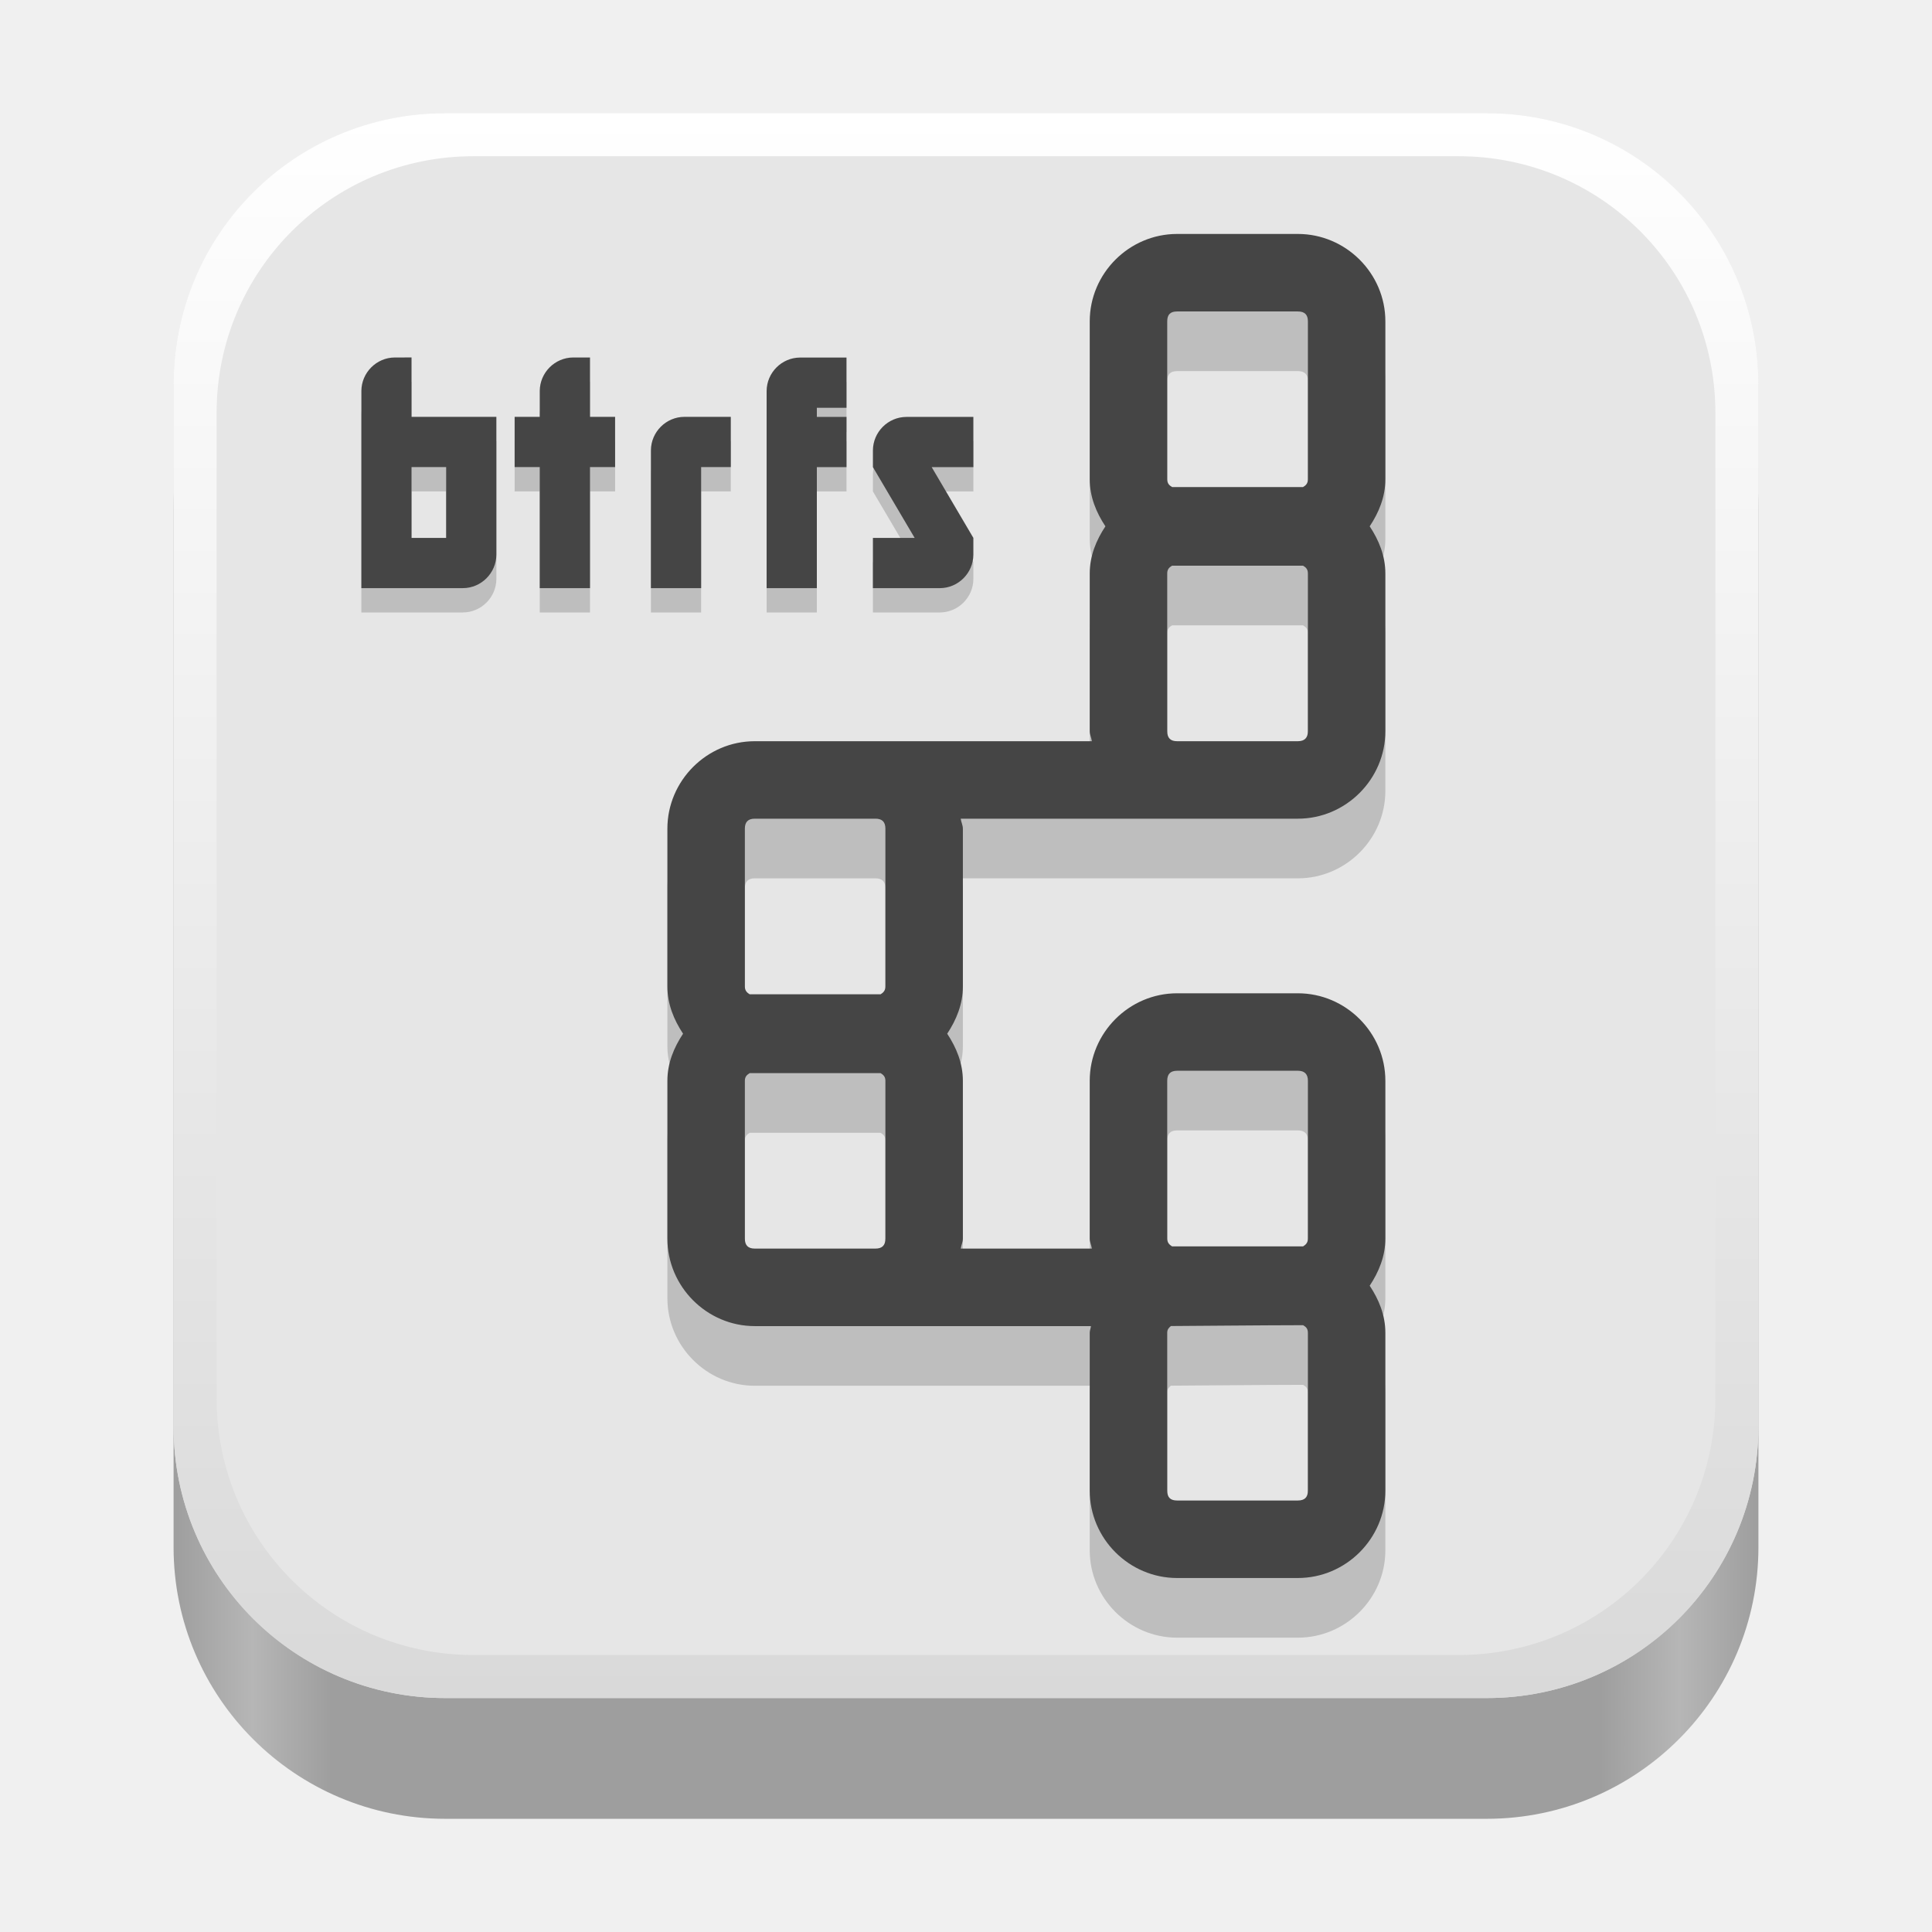
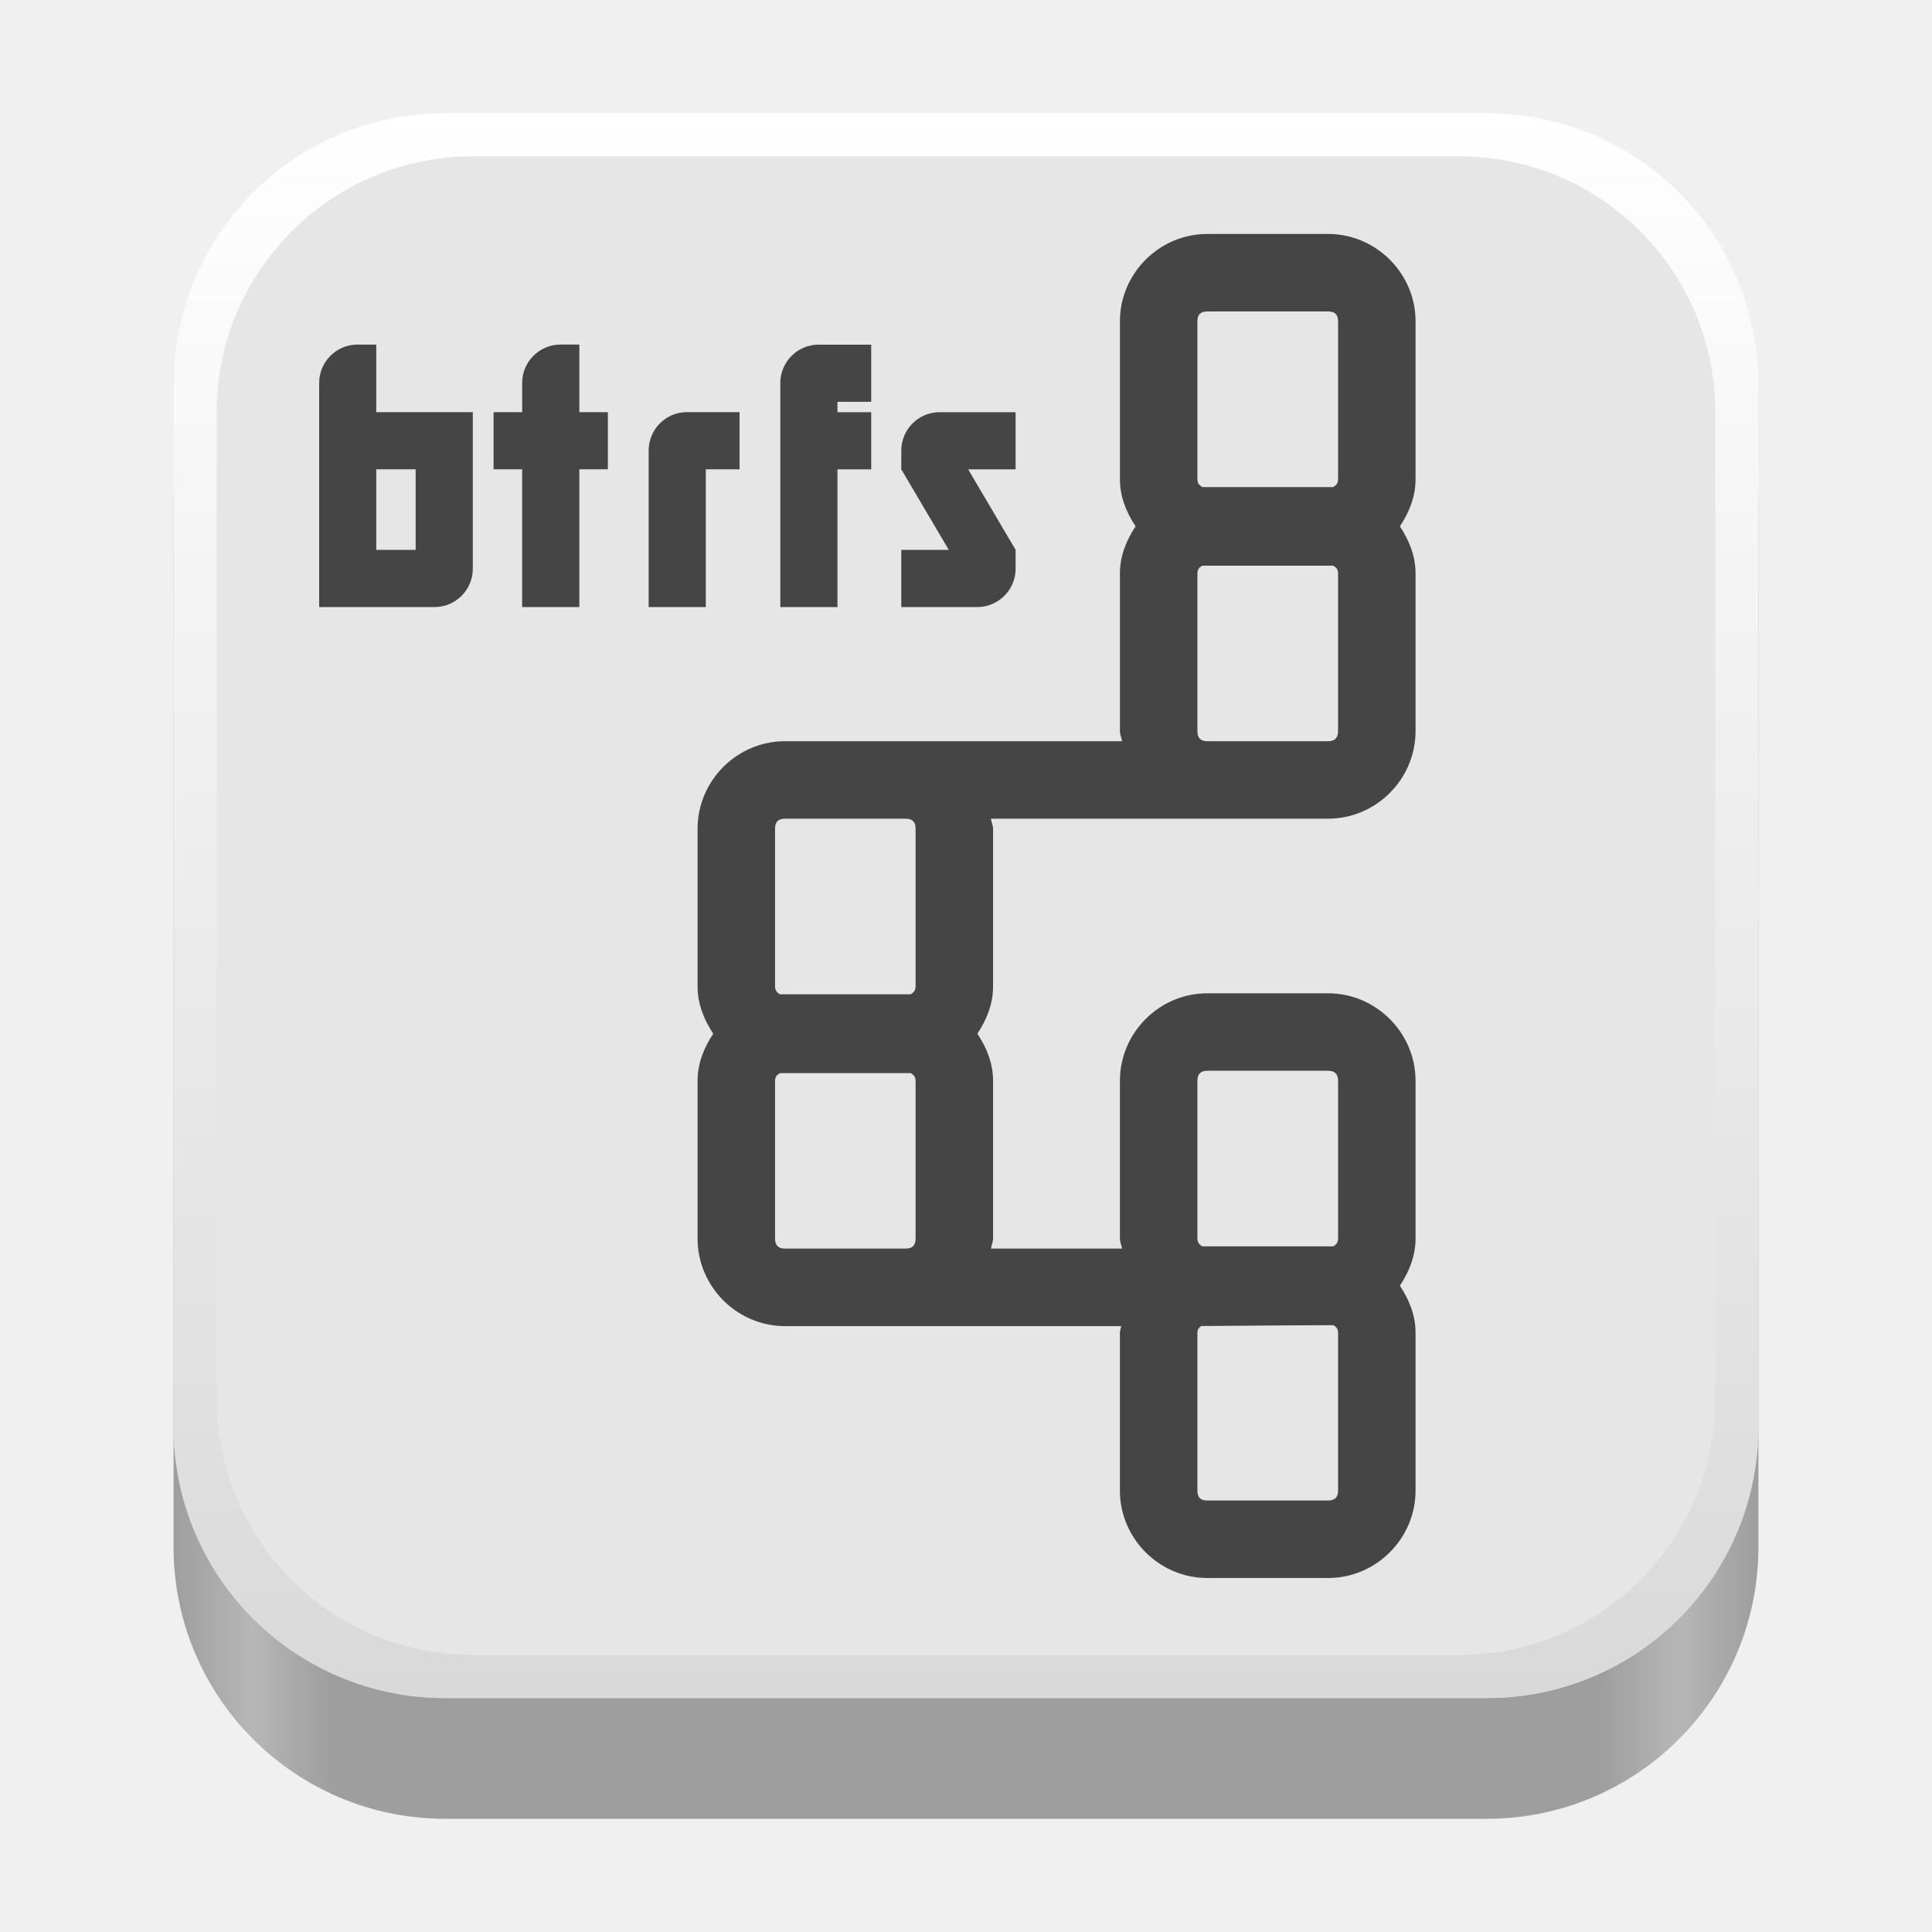
<svg xmlns="http://www.w3.org/2000/svg" xmlns:xlink="http://www.w3.org/1999/xlink" width="128" height="128" viewBox="0 0 128 128" version="1.1" id="svg5" xml:space="preserve">
  <defs id="defs2">
    <linearGradient id="linearGradient1186">
      <stop style="stop-color:#d9d9d9;stop-opacity:1;" offset="0" id="stop1182" />
      <stop style="stop-color:#ffffff;stop-opacity:1;" offset="1" id="stop1184" />
    </linearGradient>
    <linearGradient y2="236" x2="96" y1="236" x1="32" gradientTransform="translate(604.8168,170.5864)" gradientUnits="userSpaceOnUse" id="linearGradient1099" xlink:href="#linearGradient1036" />
    <linearGradient id="linearGradient1036">
      <stop id="stop1032" offset="0" style="stop-color:#d5d3cf;stop-opacity:1;" />
      <stop id="stop1034" offset="1" style="stop-color:#f6f5f4;stop-opacity:1" />
    </linearGradient>
    <radialGradient r="32" fy="-76" fx="-244" cy="-76" cx="-244" gradientTransform="matrix(0.8833333,0,0,0.8833333,-460.3502,463.1197)" gradientUnits="userSpaceOnUse" id="radialGradient1103" xlink:href="#linearGradient1069" />
    <linearGradient id="linearGradient1069">
      <stop id="stop1065" offset="0" style="stop-color:#d5d3cf;stop-opacity:1" />
      <stop id="stop1067-1" offset="1" style="stop-color:#949390;stop-opacity:1" />
    </linearGradient>
    <linearGradient gradientUnits="userSpaceOnUse" y2="232" x2="64" y1="262.5" x1="64" id="linearGradient1027" xlink:href="#linearGradient1025" gradientTransform="translate(-470.5864,432.8168)" />
    <linearGradient id="linearGradient1025">
      <stop id="stop1021" offset="0" style="stop-color:#9a9996;stop-opacity:1" />
      <stop id="stop1023" offset="1" style="stop-color:#77767b;stop-opacity:1" />
    </linearGradient>
    <clipPath clipPathUnits="userSpaceOnUse" id="clipPath1609-7">
      <path id="path1611-5" d="m 252,116 28,-28 v -8 h -36 v 36 z" style="fill:#e74747;stroke:none;stroke-width:0.25px;stroke-linecap:butt;stroke-linejoin:miter;stroke-opacity:1" />
    </clipPath>
    <linearGradient id="linearGradient8241">
      <stop style="stop-color:#9e9e9e;stop-opacity:1;" offset="0" id="stop8237" />
      <stop style="stop-color:#b6b6b6;stop-opacity:1;" offset="0.05" id="stop9349" />
      <stop style="stop-color:#9e9e9e;stop-opacity:1;" offset="0.1" id="stop21746" />
      <stop style="stop-color:#9e9e9e;stop-opacity:1;" offset="0.9" id="stop21940" />
      <stop style="stop-color:#b6b6b6;stop-opacity:1;" offset="0.95" id="stop9351" />
      <stop style="stop-color:#9e9e9e;stop-opacity:1;" offset="1" id="stop8239" />
    </linearGradient>
    <radialGradient r="32" fy="-76" fx="-244" cy="-76" cx="-244" gradientTransform="matrix(0.8833333,0,0,0.8833333,-460.3502,463.1197)" gradientUnits="userSpaceOnUse" id="radialGradient1103-5" xlink:href="#linearGradient1069" />
    <clipPath clipPathUnits="userSpaceOnUse" id="clipPath1609-7-7">
      <path id="path1611-5-0" d="m 252,116 28,-28 v -8 h -36 v 36 z" style="fill:#e74747;stroke:none;stroke-width:0.25px;stroke-linecap:butt;stroke-linejoin:miter;stroke-opacity:1" />
    </clipPath>
    <clipPath clipPathUnits="userSpaceOnUse" id="clipPath744">
      <rect style="fill:#1e88e5;fill-opacity:1;stroke-width:0.265" id="rect746" width="541.867" height="541.867" x="0" y="1.5987212e-14" rx="79.375" ry="79.375" />
    </clipPath>
    <clipPath clipPathUnits="userSpaceOnUse" id="clipPath62">
      <rect style="fill:#1e88e5;fill-opacity:1;stroke-width:0.265" id="rect64" width="541.867" height="541.867" x="2.2507105e-05" y="-0.422" rx="79.375" ry="79.375" />
    </clipPath>
    <linearGradient xlink:href="#linearGradient8241" id="linearGradient8243" x1="11.5" y1="120.5" x2="116.5" y2="120.5" gradientUnits="userSpaceOnUse" />
    <radialGradient r="32" fy="-76" fx="-244" cy="-76" cx="-244" gradientTransform="matrix(0.8833333,0,0,0.8833333,-460.3502,463.1197)" gradientUnits="userSpaceOnUse" id="radialGradient1103-6" xlink:href="#linearGradient1069" />
    <clipPath clipPathUnits="userSpaceOnUse" id="clipPath1609-7-2">
      <path id="path1611-5-3" d="m 252,116 28,-28 v -8 h -36 v 36 z" style="fill:#e74747;stroke:none;stroke-width:0.25px;stroke-linecap:butt;stroke-linejoin:miter;stroke-opacity:1" />
    </clipPath>
    <clipPath clipPathUnits="userSpaceOnUse" id="clipPath961">
      <rect style="fill:#00c853;stroke:none;stroke-width:0.529" id="rect963" width="541.867" height="541.867" x="1.4210855e-14" y="2.717972e-05" rx="79.375" ry="79.375" />
    </clipPath>
    <radialGradient r="32" fy="-76" fx="-244" cy="-76" cx="-244" gradientTransform="matrix(0.8833333,0,0,0.8833333,-460.3502,463.1197)" gradientUnits="userSpaceOnUse" id="radialGradient1103-56" xlink:href="#linearGradient1069" />
    <clipPath clipPathUnits="userSpaceOnUse" id="clipPath1440">
      <circle style="display:inline;opacity:1;vector-effect:none;fill:none;fill-opacity:1;stroke:#000000;stroke-width:2;stroke-linecap:butt;stroke-linejoin:miter;stroke-miterlimit:4;stroke-dasharray:none;stroke-dashoffset:0;stroke-opacity:1;marker:none;marker-start:none;marker-mid:none;marker-end:none;paint-order:normal;enable-background:new" id="circle1442" cx="-134.35" cy="193.747" r="24" transform="rotate(-45)" />
    </clipPath>
    <clipPath clipPathUnits="userSpaceOnUse" id="clipPath1430">
      <circle style="display:inline;opacity:1;vector-effect:none;fill:none;fill-opacity:1;stroke:#000000;stroke-width:2;stroke-linecap:butt;stroke-linejoin:miter;stroke-miterlimit:4;stroke-dasharray:none;stroke-dashoffset:0;stroke-opacity:1;marker:none;marker-start:none;marker-mid:none;marker-end:none;paint-order:normal;enable-background:new" id="circle1432" cx="12" cy="232" r="24" />
    </clipPath>
    <clipPath clipPathUnits="userSpaceOnUse" id="clipPath1440-9">
      <circle style="display:inline;opacity:1;vector-effect:none;fill:none;fill-opacity:1;stroke:#000000;stroke-width:2;stroke-linecap:butt;stroke-linejoin:miter;stroke-miterlimit:4;stroke-dasharray:none;stroke-dashoffset:0;stroke-opacity:1;marker:none;marker-start:none;marker-mid:none;marker-end:none;paint-order:normal;enable-background:new" id="circle1442-5" cx="-134.35" cy="193.747" r="24" transform="rotate(-45)" />
    </clipPath>
    <clipPath clipPathUnits="userSpaceOnUse" id="clipPath1430-1">
      <circle style="display:inline;opacity:1;vector-effect:none;fill:none;fill-opacity:1;stroke:#000000;stroke-width:2;stroke-linecap:butt;stroke-linejoin:miter;stroke-miterlimit:4;stroke-dasharray:none;stroke-dashoffset:0;stroke-opacity:1;marker:none;marker-start:none;marker-mid:none;marker-end:none;paint-order:normal;enable-background:new" id="circle1432-8" cx="12" cy="232" r="24" />
    </clipPath>
    <clipPath clipPathUnits="userSpaceOnUse" id="clipPath2024">
      <rect style="opacity:1;vector-effect:none;fill:#63452c;fill-opacity:1;stroke:none;stroke-width:4;stroke-linecap:round;stroke-linejoin:round;stroke-miterlimit:4;stroke-dasharray:none;stroke-dashoffset:0;stroke-opacity:1" id="rect2026" width="74" height="98" x="6" y="196" />
    </clipPath>
    <linearGradient id="linearGradient914">
      <stop id="stop910" offset="0" style="stop-color:#f6f5f4;stop-opacity:0.437" />
      <stop id="stop912" offset="1" style="stop-color:#deddda;stop-opacity:0;" />
    </linearGradient>
    <radialGradient gradientTransform="matrix(2.608696,0,0,1.841036,-102.9565,-748.9467)" gradientUnits="userSpaceOnUse" r="46" fy="296" fx="64" cy="296" cx="64" id="radialGradient916" xlink:href="#linearGradient914" />
    <clipPath clipPathUnits="userSpaceOnUse" id="clipPath11543">
      <rect style="fill:#f0c04e;fill-opacity:1;stroke:none;stroke-width:0.529" id="rect11545" width="541.867" height="541.867" x="1.4746095e-06" y="6.4330168e-05" rx="79.375" ry="79.375" />
    </clipPath>
    <style id="style374">.cls-1{fill:url(#linear-gradient);}.cls-2{opacity:0.35;fill:url(#radial-gradient);}.cls-2,.cls-4{isolation:isolate;}.cls-3{fill:url(#linear-gradient-2);}.cls-4{opacity:0.41;fill:url(#radial-gradient-2);}.cls-5{fill:url(#radial-gradient-3);}.cls-6{fill:url(#radial-gradient-4);}</style>
    <linearGradient id="linear-gradient" x1="63.33" y1="84.03" x2="241.67" y2="84.03" gradientTransform="matrix(1,0,0,-1,0,266)" gradientUnits="userSpaceOnUse">
      <stop offset="0" stop-color="#0c59a4" id="stop376" />
      <stop offset="1" stop-color="#114a8b" id="stop378" />
    </linearGradient>
    <radialGradient id="radial-gradient" cx="161.83" cy="68.91" r="95.38" gradientTransform="matrix(1,0,0,-0.95,0,248.84)" gradientUnits="userSpaceOnUse">
      <stop offset="0.72" stop-opacity="0" id="stop381" />
      <stop offset="0.95" stop-opacity="0.53" id="stop383" />
      <stop offset="1" id="stop385" />
    </radialGradient>
    <linearGradient id="linear-gradient-2" x1="157.35" y1="161.39" x2="45.96" y2="40.06" gradientTransform="matrix(1,0,0,-1,0,266)" gradientUnits="userSpaceOnUse">
      <stop offset="0" stop-color="#1b9de2" id="stop388" />
      <stop offset="0.16" stop-color="#1595df" id="stop390" />
      <stop offset="0.67" stop-color="#0680d7" id="stop392" />
      <stop offset="1" stop-color="#0078d4" id="stop394" />
    </linearGradient>
    <radialGradient id="radial-gradient-2" cx="-340.29" cy="62.99" r="143.24" gradientTransform="matrix(0.15,-0.99,-0.8,-0.12,176.64,-125.4)" gradientUnits="userSpaceOnUse">
      <stop offset="0.76" stop-opacity="0" id="stop397" />
      <stop offset="0.95" stop-opacity="0.5" id="stop399" />
      <stop offset="1" id="stop401" />
    </radialGradient>
    <radialGradient id="radial-gradient-3" cx="113.37" cy="570.21" r="202.43" gradientTransform="matrix(-0.04,1,2.13,0.08,-1179.54,-106.69)" gradientUnits="userSpaceOnUse">
      <stop offset="0" stop-color="#35c1f1" id="stop404" />
      <stop offset="0.11" stop-color="#34c1ed" id="stop406" />
      <stop offset="0.23" stop-color="#2fc2df" id="stop408" />
      <stop offset="0.31" stop-color="#2bc3d2" id="stop410" />
      <stop offset="0.67" stop-color="#36c752" id="stop412" />
    </radialGradient>
    <radialGradient id="radial-gradient-4" cx="376.52" cy="567.97" r="97.34" gradientTransform="matrix(0.28,0.96,0.78,-0.23,-303.76,-148.5)" gradientUnits="userSpaceOnUse">
      <stop offset="0" stop-color="#66eb6e" id="stop415" />
      <stop offset="1" stop-color="#66eb6e" stop-opacity="0" id="stop417" />
    </radialGradient>
    <clipPath clipPathUnits="userSpaceOnUse" id="clipPath1260">
      <rect style="fill:#bbdefb;fill-opacity:1;stroke:none;stroke-width:0.529" id="rect1262" width="541.867" height="541.867" x="2.9492187e-06" y="3.9968629e-05" rx="79.375" ry="79.375" />
    </clipPath>
    <linearGradient x1="0" y1="119.552" x2="235.777" y2="119.552" id="linearGradient-1" gradientTransform="matrix(1.45119,0,0,1.703766,99.85446,80.41603)" gradientUnits="userSpaceOnUse">
      <stop stop-color="#FF5500" offset="0%" id="stop6" />
      <stop stop-color="#FF5500" offset="40.988%" id="stop8" />
      <stop stop-color="#FF2000" offset="58.198%" id="stop10" />
      <stop stop-color="#FF2000" offset="100%" id="stop12" />
    </linearGradient>
    <linearGradient x1="0.021" y1="0.507" x2="1" y2="0.507" id="linearGradient-2" gradientUnits="userSpaceOnUse" gradientTransform="matrix(7.107012,0,0,7.107012,54.42477,49.22005)">
      <stop stop-color="#FF452A" offset="0%" id="stop15" />
      <stop stop-color="#FF2000" offset="100%" id="stop17" />
    </linearGradient>
    <mask id="mask-4" fill="#ffffff">
      <path d="M 45.051,6.703 39.15,2.8822695e-5 h -10.363 -10.363 L 12.522,6.703 c 0,0 -5.182,-1.441 -7.628,1.009 0,0 6.909,-0.624 9.284,3.243 0,0 6.405,1.225 7.269,1.225 0.864,0 2.735,-0.721 4.462,-1.297 1.727,-0.576 2.879,-0.581 2.879,-0.581 0,0 1.151,0.004 2.879,0.581 1.727,0.576 3.598,1.297 4.462,1.297 0.864,0 7.269,-1.225 7.269,-1.225 2.375,-3.867 9.284,-3.243 9.284,-3.243 C 50.233,5.262 45.051,6.703 45.051,6.703" id="use25" style="stroke-width:0.265" />
    </mask>
    <clipPath clipPathUnits="userSpaceOnUse" id="clipPath3338">
      <rect style="fill:#ff7f2a;fill-opacity:1;stroke:none;stroke-width:0.529" id="rect3340" width="541.867" height="541.867" x="1.1368684e-13" y="5.8174133e-05" rx="79.375" ry="79.375" />
    </clipPath>
    <clipPath clipPathUnits="userSpaceOnUse" id="clipPath2140">
      <rect style="fill:#ffad76;fill-opacity:1;stroke:none;stroke-width:0.529" id="rect2142" width="487.68" height="487.68" x="27.093" y="27.093" rx="71.438" ry="71.438" />
    </clipPath>
    <linearGradient gradientUnits="userSpaceOnUse" y2="268" x2="115.823" y1="268" x1="11.823" id="linearGradient1329" xlink:href="#linearGradient1357" gradientTransform="matrix(2.274968,0,0,2.274968,-344.8075,-258.2955)" />
    <linearGradient id="linearGradient1357">
      <stop id="stop1345" offset="0" style="stop-color:#986a44;stop-opacity:1" />
      <stop style="stop-color:#cdab8f;stop-opacity:1" offset="0.029" id="stop1347" />
      <stop id="stop1349" offset="0.058" style="stop-color:#b5835a;stop-opacity:1" />
      <stop style="stop-color:#b5835a;stop-opacity:1" offset="0.942" id="stop1351" />
      <stop id="stop1353" offset="0.971" style="stop-color:#cdab8f;stop-opacity:1" />
      <stop id="stop1355" offset="1" style="stop-color:#986a44;stop-opacity:1" />
    </linearGradient>
    <linearGradient y2="23" x2="60" y1="53.255" x1="70.586" gradientTransform="translate(0,170)" gradientUnits="userSpaceOnUse" id="linearGradient1610" xlink:href="#linearGradient1656" />
    <linearGradient id="linearGradient1656">
      <stop style="stop-color:#ffffff;stop-opacity:1" offset="0" id="stop1652" />
      <stop style="stop-color:#deddda;stop-opacity:1" offset="1" id="stop1654" />
    </linearGradient>
    <linearGradient y2="268" x2="68" y1="268" x1="60" gradientUnits="userSpaceOnUse" id="linearGradient1612" xlink:href="#linearGradient1270" />
    <linearGradient id="linearGradient1270">
      <stop style="stop-color:#949390;stop-opacity:1;" offset="0" id="stop1258" />
      <stop id="stop1260" offset="0.083" style="stop-color:#d5d3cf;stop-opacity:1" />
      <stop style="stop-color:#949390;stop-opacity:1;" offset="0.167" id="stop1262" />
      <stop id="stop1264" offset="0.833" style="stop-color:#949390;stop-opacity:1;" />
      <stop style="stop-color:#d5d3cf;stop-opacity:1" offset="0.917" id="stop1266" />
      <stop style="stop-color:#949390;stop-opacity:1" offset="1" id="stop1268" />
    </linearGradient>
    <linearGradient id="paint0_linear_2101_5772" x1="166.57" y1="-7.182" x2="20.368" y2="146.971" gradientUnits="userSpaceOnUse" gradientTransform="matrix(0.5868749,0,0,0.5868749,192.2474,19.87626)">
      <stop offset="0.01" stop-color="#E9913E" id="stop363" />
      <stop offset="1" stop-color="#F20000" id="stop365" />
    </linearGradient>
    <linearGradient id="paint1_linear_2101_5772" x1="41.371" y1="142.911" x2="76.568" y2="76.647" gradientUnits="userSpaceOnUse" gradientTransform="matrix(0.5868749,0,0,0.5868749,16.15076,19.87626)">
      <stop offset="0.19" stop-color="white" id="stop368" />
      <stop offset="0.4" stop-color="#FDFCFC" stop-opacity="0.99" id="stop370" />
      <stop offset="0.51" stop-color="#F9F4F5" stop-opacity="0.97" id="stop372" />
      <stop offset="0.6" stop-color="#F3E7E9" stop-opacity="0.93" id="stop374" />
      <stop offset="0.67" stop-color="#E9D4D7" stop-opacity="0.88" id="stop376-3" />
      <stop offset="0.74" stop-color="#DDBBC0" stop-opacity="0.81" id="stop378-6" />
      <stop offset="0.81" stop-color="#CE9CA4" stop-opacity="0.73" id="stop380" />
      <stop offset="0.87" stop-color="#BC7883" stop-opacity="0.63" id="stop382" />
      <stop offset="0.92" stop-color="#A84E5C" stop-opacity="0.51" id="stop384" />
      <stop offset="0.97" stop-color="#911F31" stop-opacity="0.38" id="stop386" />
      <stop offset="1" stop-color="#830317" stop-opacity="0.3" id="stop388-7" />
    </linearGradient>
    <linearGradient id="paint2_linear_2101_5772" x1="135.076" y1="-27.165" x2="82.049" y2="112.951" gradientUnits="userSpaceOnUse" gradientTransform="matrix(0.5868749,0,0,0.5868749,16.15076,19.87626)">
      <stop offset="0.19" stop-color="white" id="stop391" />
      <stop offset="0.4" stop-color="#FDFCFC" stop-opacity="0.99" id="stop393" />
      <stop offset="0.51" stop-color="#F9F4F5" stop-opacity="0.97" id="stop395" />
      <stop offset="0.6" stop-color="#F3E7E9" stop-opacity="0.93" id="stop397-5" />
      <stop offset="0.67" stop-color="#E9D4D7" stop-opacity="0.88" id="stop399-3" />
      <stop offset="0.74" stop-color="#DDBBC0" stop-opacity="0.81" id="stop401-5" />
      <stop offset="0.81" stop-color="#CE9CA4" stop-opacity="0.73" id="stop403" />
      <stop offset="0.87" stop-color="#BC7883" stop-opacity="0.63" id="stop405" />
      <stop offset="0.92" stop-color="#A84E5C" stop-opacity="0.51" id="stop407" />
      <stop offset="0.97" stop-color="#911F31" stop-opacity="0.38" id="stop409" />
      <stop offset="1" stop-color="#830317" stop-opacity="0.3" id="stop411" />
    </linearGradient>
    <linearGradient id="paint0_linear_2101_5772-3" x1="166.57" y1="-7.182" x2="20.368" y2="146.971" gradientUnits="userSpaceOnUse">
      <stop offset="0.01" stop-color="#E9913E" id="stop7402" />
      <stop offset="1" stop-color="#F20000" id="stop7404" />
    </linearGradient>
    <linearGradient id="paint1_linear_2101_5772-6" x1="41.371" y1="142.911" x2="76.568" y2="76.647" gradientUnits="userSpaceOnUse">
      <stop offset="0.19" stop-color="white" id="stop7407" />
      <stop offset="0.4" stop-color="#FDFCFC" stop-opacity="0.99" id="stop7409" />
      <stop offset="0.51" stop-color="#F9F4F5" stop-opacity="0.97" id="stop7411" />
      <stop offset="0.6" stop-color="#F3E7E9" stop-opacity="0.93" id="stop7413" />
      <stop offset="0.67" stop-color="#E9D4D7" stop-opacity="0.88" id="stop7415" />
      <stop offset="0.74" stop-color="#DDBBC0" stop-opacity="0.81" id="stop7417" />
      <stop offset="0.81" stop-color="#CE9CA4" stop-opacity="0.73" id="stop7419" />
      <stop offset="0.87" stop-color="#BC7883" stop-opacity="0.63" id="stop7421" />
      <stop offset="0.92" stop-color="#A84E5C" stop-opacity="0.51" id="stop7423" />
      <stop offset="0.97" stop-color="#911F31" stop-opacity="0.38" id="stop7425" />
      <stop offset="1" stop-color="#830317" stop-opacity="0.3" id="stop7427" />
    </linearGradient>
    <linearGradient id="paint2_linear_2101_5772-7" x1="135.076" y1="-27.165" x2="82.049" y2="112.951" gradientUnits="userSpaceOnUse">
      <stop offset="0.19" stop-color="white" id="stop7430" />
      <stop offset="0.4" stop-color="#FDFCFC" stop-opacity="0.99" id="stop7432" />
      <stop offset="0.51" stop-color="#F9F4F5" stop-opacity="0.97" id="stop7434" />
      <stop offset="0.6" stop-color="#F3E7E9" stop-opacity="0.93" id="stop7436" />
      <stop offset="0.67" stop-color="#E9D4D7" stop-opacity="0.88" id="stop7438" />
      <stop offset="0.74" stop-color="#DDBBC0" stop-opacity="0.81" id="stop7440" />
      <stop offset="0.81" stop-color="#CE9CA4" stop-opacity="0.73" id="stop7442" />
      <stop offset="0.87" stop-color="#BC7883" stop-opacity="0.63" id="stop7444" />
      <stop offset="0.92" stop-color="#A84E5C" stop-opacity="0.51" id="stop7446" />
      <stop offset="0.97" stop-color="#911F31" stop-opacity="0.38" id="stop7448" />
      <stop offset="1" stop-color="#830317" stop-opacity="0.3" id="stop7450" />
    </linearGradient>
    <linearGradient xlink:href="#linearGradient1186" id="linearGradient625" gradientUnits="userSpaceOnUse" x1="65.106" y1="112.416" x2="65.106" y2="7.5" />
  </defs>
  <g id="layer2">
    <rect style="fill:url(#linearGradient8243);fill-opacity:1" id="rect440" width="105" height="105" x="11.5" y="15.5" rx="18" ry="18" />
    <rect style="fill:#e6e6e6;fill-opacity:1" id="rect358" width="105" height="105" x="11.5" y="7.5" rx="18" ry="18" />
-     <path id="path7" style="font-family:'Bitstream Vera Sans';-inkscape-font-specification:'Bitstream Vera Sans';baseline-shift:baseline;display:inline;overflow:visible;vector-effect:none;fill:#b7b7b7;fill-opacity:0.843;stroke-width:0.988;marker:none;enable-background:accumulate;stop-color:#000000" d="m 77.987,19.452 c -3.178,0 -5.789,2.611 -5.789,5.789 v 10.463 c 0,1.171 0.435,2.208 1.038,3.119 -0.603,0.911 -1.038,1.948 -1.038,3.119 v 10.454 c 0,0.235 0.111,0.436 0.139,0.664 H 58.05 c -0.026,-2.45e-4 -0.042,0 -0.046,0 h -7.999 c -3.181,0 -5.789,2.619 -5.789,5.797 V 69.31 c 0,1.172 0.434,2.214 1.038,3.128 -0.603,0.911 -1.038,1.948 -1.038,3.119 v 10.454 c 0,3.178 2.609,5.799 5.789,5.799 h 7.999 c 0.006,0 0.022,1.6e-4 0.044,0 H 72.278 c -0.012,0.152 -0.081,0.283 -0.081,0.438 v 10.463 c 0,3.178 2.611,5.789 5.789,5.789 h 8.001 c 3.178,0 5.797,-2.609 5.797,-5.789 V 92.247 c 0,-1.17 -0.435,-2.204 -1.038,-3.113 0.604,-0.914 1.038,-1.955 1.038,-3.124 V 75.557 c 0,-3.181 -2.616,-5.797 -5.797,-5.797 h -8.001 c -3.181,0 -5.789,2.619 -5.789,5.797 v 10.454 c 0,0.235 0.111,0.436 0.139,0.664 H 63.654 c 0.028,-0.228 0.139,-0.429 0.139,-0.664 V 75.557 c 0,-1.171 -0.435,-2.208 -1.038,-3.119 0.605,-0.914 1.038,-1.957 1.038,-3.128 V 58.856 c 0,-0.238 -0.114,-0.434 -0.143,-0.664 h 22.337 c 3.181,0 5.797,-2.616 5.797,-5.797 V 41.942 c 0,-1.169 -0.434,-2.207 -1.038,-3.119 0.604,-0.911 1.038,-1.949 1.038,-3.119 V 25.242 c 0,-3.181 -2.619,-5.789 -5.797,-5.789 z m 0,5.135 h 8.001 c 0.448,0 0.664,0.212 0.664,0.654 v 10.463 c 0,0.287 -0.147,0.415 -0.324,0.517 H 77.657 C 77.48,36.119 77.332,35.99 77.332,35.705 V 25.242 c 0,-0.448 0.206,-0.654 0.654,-0.654 z m -0.336,16.845 h 8.682 c 0.175,0.102 0.318,0.224 0.318,0.509 v 10.454 c 0,0.442 -0.222,0.664 -0.664,0.664 h -8.001 c -0.442,0 -0.654,-0.215 -0.654,-0.664 V 41.942 c 0,-0.283 0.144,-0.407 0.318,-0.509 z M 50.005,58.193 h 7.999 c 0.442,0 0.656,0.215 0.656,0.664 V 69.31 c 0,0.279 -0.149,0.411 -0.318,0.517 H 49.667 C 49.497,69.721 49.349,69.589 49.349,69.31 V 58.856 c 0,-0.448 0.214,-0.664 0.656,-0.664 z m 27.982,16.7 h 8.001 c 0.442,0 0.664,0.222 0.664,0.664 v 10.454 c 0,0.28 -0.148,0.412 -0.318,0.517 H 77.651 C 77.481,86.422 77.332,86.289 77.332,86.01 V 75.557 c 0,-0.448 0.212,-0.664 0.654,-0.664 z m -28.316,0.156 h 8.667 c 0.176,0.105 0.322,0.229 0.322,0.508 v 10.454 c 0,0.448 -0.214,0.664 -0.656,0.664 H 50.005 c -0.442,0 -0.656,-0.215 -0.656,-0.664 V 75.557 c 0,-0.279 0.146,-0.402 0.322,-0.508 z m 36.664,16.7 c 0.175,0.103 0.316,0.219 0.316,0.498 v 10.463 c 0,0.442 -0.215,0.654 -0.664,0.654 h -8.001 c -0.448,0 -0.654,-0.206 -0.654,-0.654 V 92.247 c 0,-0.235 0.123,-0.337 0.245,-0.442 1.567,-0.005 5.796,-0.052 8.757,-0.056 z" />
    <path id="rect494" style="fill:url(#linearGradient625);fill-opacity:1" d="M 29.5 7.5 C 19.528 7.5 11.5 15.528 11.5 25.5 L 11.5 94.5 C 11.5 104.472 19.528 112.5 29.5 112.5 L 98.5 112.5 C 108.472 112.5 116.5 104.472 116.5 94.5 L 116.5 25.5 C 116.5 15.528 108.472 7.5 98.5 7.5 L 29.5 7.5 z M 31.373 10.35 L 96.627 10.35 C 106.058 10.35 113.65 17.942 113.65 27.373 L 113.65 92.627 C 113.65 102.058 106.058 109.65 96.627 109.65 L 31.373 109.65 C 21.942 109.65 14.35 102.058 14.35 92.627 L 14.35 27.373 C 14.35 17.942 21.942 10.35 31.373 10.35 z " />
-     <path id="path6" style="font-family:'Bitstream Vera Sans';-inkscape-font-specification:'Bitstream Vera Sans';baseline-shift:baseline;display:inline;overflow:visible;vector-effect:none;fill:#454545;stroke-width:0.988;marker:none;enable-background:accumulate;stop-color:#000000;fill-opacity:1" d="m 77.987,15.5 c -3.178,0 -5.789,2.611 -5.789,5.789 v 10.463 c 0,1.171 0.435,2.208 1.038,3.119 -0.603,0.911 -1.038,1.948 -1.038,3.119 V 48.443 c 0,0.235 0.111,0.436 0.139,0.664 H 58.05 c -0.026,-2.44e-4 -0.042,0 -0.046,0 h -7.999 c -3.181,0 -5.789,2.619 -5.789,5.797 v 10.454 c 0,1.172 0.434,2.214 1.038,3.128 -0.603,0.911 -1.038,1.948 -1.038,3.119 v 10.454 c 0,3.178 2.609,5.799 5.789,5.799 h 7.999 c 0.006,0 0.022,1.6e-4 0.044,0 H 72.278 c -0.012,0.152 -0.081,0.283 -0.081,0.438 V 98.758 c 0,3.178 2.611,5.789 5.789,5.789 h 8.001 c 3.178,0 5.797,-2.609 5.797,-5.789 V 88.295 c 0,-1.17 -0.435,-2.204 -1.038,-3.113 0.604,-0.914 1.038,-1.955 1.038,-3.124 V 71.605 c 0,-3.181 -2.616,-5.797 -5.797,-5.797 h -8.001 c -3.181,0 -5.789,2.619 -5.789,5.797 v 10.454 c 0,0.235 0.111,0.436 0.139,0.664 H 63.654 c 0.028,-0.228 0.139,-0.429 0.139,-0.664 V 71.605 c 0,-1.171 -0.435,-2.208 -1.038,-3.119 0.605,-0.914 1.038,-1.957 1.038,-3.128 V 54.904 c 0,-0.238 -0.114,-0.434 -0.143,-0.664 h 22.337 c 3.181,0 5.797,-2.616 5.797,-5.797 V 37.99 c 0,-1.169 -0.434,-2.207 -1.038,-3.119 0.604,-0.911 1.038,-1.949 1.038,-3.119 V 21.289 C 91.785,18.109 89.165,15.5 85.987,15.5 Z m 0,5.135 h 8.001 c 0.448,0 0.664,0.212 0.664,0.654 v 10.463 c 0,0.287 -0.147,0.415 -0.324,0.517 H 77.657 C 77.48,32.167 77.332,32.038 77.332,31.753 V 21.289 c 0,-0.448 0.206,-0.654 0.654,-0.654 z m -0.336,16.845 h 8.682 c 0.175,0.102 0.318,0.224 0.318,0.509 V 48.443 c 0,0.442 -0.222,0.664 -0.664,0.664 h -8.001 c -0.442,0 -0.654,-0.215 -0.654,-0.664 V 37.99 c 0,-0.283 0.144,-0.407 0.318,-0.509 z M 50.005,54.24 h 7.999 c 0.442,0 0.656,0.215 0.656,0.664 v 10.454 c 0,0.279 -0.149,0.411 -0.318,0.517 H 49.667 C 49.497,65.769 49.349,65.636 49.349,65.358 V 54.904 c 0,-0.448 0.214,-0.664 0.656,-0.664 z m 27.982,16.7 h 8.001 c 0.442,0 0.664,0.222 0.664,0.664 v 10.454 c 0,0.28 -0.148,0.412 -0.318,0.517 H 77.651 C 77.481,82.469 77.332,82.337 77.332,82.058 V 71.605 c 0,-0.448 0.212,-0.664 0.654,-0.664 z m -28.316,0.156 h 8.667 c 0.176,0.105 0.322,0.229 0.322,0.508 v 10.454 c 0,0.448 -0.214,0.664 -0.656,0.664 H 50.005 c -0.442,0 -0.656,-0.215 -0.656,-0.664 V 71.605 c 0,-0.279 0.146,-0.402 0.322,-0.508 z M 86.335,87.797 c 0.175,0.103 0.316,0.219 0.316,0.498 V 98.758 c 0,0.442 -0.215,0.654 -0.664,0.654 h -8.001 c -0.448,0 -0.654,-0.206 -0.654,-0.654 V 88.295 c 0,-0.235 0.123,-0.337 0.245,-0.442 1.567,-0.005 5.796,-0.052 8.757,-0.056 z" />
-     <path id="path8" style="fill:#b7b7b7;fill-opacity:0.843;stroke-width:0.175" d="m 48.417,22.401 v 2.894 z m -22.26,2.894 c -1.215,0.005 -2.21,1.003 -2.215,2.218 v 13.063 h 2.289 1.035 3.407 c 1.215,-0.005 2.209,-1.005 2.213,-2.22 v -1.109 -5.901 -2.119 h -5.621 v -3.933 z m 11.818,0 c -1.215,0.005 -2.21,1.003 -2.215,2.218 v 1.715 h -1.664 v 3.329 h 1.664 v 8.019 h 3.329 V 32.556 h 1.663 v -3.329 h -1.663 v -3.933 z m 15.029,0.005 c -1.215,0.005 -2.209,1.003 -2.213,2.218 v 1.109 0.606 3.327 8.016 h 3.327 v -8.016 h 1.965 v -3.327 h -1.965 v -0.606 h 1.965 v -3.327 h -1.965 z m -7.664,3.928 c -1.215,0.005 -2.21,1.003 -2.215,2.218 v 1.111 8.019 h 3.327 v -8.019 h 1.965 v -3.329 z m 14.708,0.005 c -1.215,0.005 -2.21,1.003 -2.215,2.218 v 1.109 l 2.765,4.688 h -2.765 v 3.329 h 4.442 c 1.215,-0.005 2.209,-1.005 2.213,-2.22 v -1.109 l -2.761,-4.688 h 2.761 V 29.232 Z m -32.783,3.324 h 2.294 v 4.691 h -2.294 z" />
-     <path id="path42913" style="fill:#454545;fill-opacity:1;stroke-width:0.175" d="m 48.417,20.79 v 2.894 z m -22.26,2.894 c -1.215,0.005 -2.21,1.003 -2.215,2.218 v 13.063 h 2.289 1.035 3.407 c 1.215,-0.005 2.209,-1.005 2.213,-2.22 v -1.109 -5.901 -2.119 h -5.621 v -3.933 z m 11.818,0 c -1.215,0.005 -2.21,1.003 -2.215,2.218 v 1.715 h -1.664 v 3.329 h 1.664 v 8.019 h 3.329 v -8.019 h 1.663 v -3.329 h -1.663 v -3.933 z m 15.029,0.005 c -1.215,0.005 -2.209,1.003 -2.213,2.218 v 1.109 0.606 3.327 8.016 h 3.327 v -8.016 h 1.965 V 27.621 H 54.118 V 27.016 h 1.965 v -3.327 h -1.965 z m -7.664,3.928 c -1.215,0.005 -2.21,1.003 -2.215,2.218 v 1.111 8.019 h 3.327 v -8.019 h 1.965 v -3.329 z m 14.708,0.005 c -1.215,0.005 -2.21,1.003 -2.215,2.218 v 1.109 l 2.765,4.688 h -2.765 v 3.329 h 4.442 c 1.215,-0.005 2.209,-1.005 2.213,-2.22 v -1.109 l -2.761,-4.688 h 2.761 v -3.327 z m -32.783,3.324 h 2.294 v 4.691 h -2.294 z" />
+     <path id="path6" style="font-family:'Bitstream Vera Sans';-inkscape-font-specification:'Bitstream Vera Sans';baseline-shift:baseline;display:inline;overflow:visible;vector-effect:none;fill:#454545;fill-opacity:1;stroke-width:0.988;marker:none;enable-background:accumulate;stop-color:#000000" d="m 79.987,15.5 c -3.178,0 -5.789,2.611 -5.789,5.789 v 10.463 c 0,1.171 0.435,2.208 1.038,3.119 -0.603,0.911 -1.038,1.948 -1.038,3.119 V 48.443 c 0,0.235 0.111,0.436 0.139,0.664 H 60.05 c -0.026,-2.44e-4 -0.042,0 -0.046,0 h -7.999 c -3.181,0 -5.789,2.619 -5.789,5.797 v 10.454 c 0,1.172 0.434,2.214 1.038,3.128 -0.603,0.911 -1.038,1.948 -1.038,3.119 v 10.454 c 0,3.178 2.609,5.799 5.789,5.799 h 7.999 c 0.006,0 0.022,1.6e-4 0.044,0 H 74.278 c -0.012,0.152 -0.081,0.283 -0.081,0.438 V 98.758 c 0,3.178 2.611,5.789 5.789,5.789 h 8.001 c 3.178,0 5.797,-2.609 5.797,-5.789 V 88.295 c 0,-1.17 -0.435,-2.204 -1.038,-3.113 0.604,-0.914 1.038,-1.955 1.038,-3.124 V 71.605 c 0,-3.181 -2.616,-5.797 -5.797,-5.797 h -8.001 c -3.181,0 -5.789,2.619 -5.789,5.797 v 10.454 c 0,0.235 0.111,0.436 0.139,0.664 H 65.654 c 0.028,-0.228 0.139,-0.429 0.139,-0.664 V 71.605 c 0,-1.171 -0.435,-2.208 -1.038,-3.119 0.605,-0.914 1.038,-1.957 1.038,-3.128 V 54.904 c 0,-0.238 -0.114,-0.434 -0.143,-0.664 h 22.337 c 3.181,0 5.797,-2.616 5.797,-5.797 V 37.99 c 0,-1.169 -0.434,-2.207 -1.038,-3.119 0.604,-0.911 1.038,-1.949 1.038,-3.119 V 21.289 C 93.785,18.109 91.165,15.5 87.987,15.5 Z m 0,5.135 h 8.001 c 0.448,0 0.664,0.212 0.664,0.654 v 10.463 c 0,0.287 -0.147,0.415 -0.324,0.517 H 79.657 C 79.48,32.167 79.332,32.038 79.332,31.753 V 21.289 c 0,-0.448 0.206,-0.654 0.654,-0.654 z m -0.336,16.845 h 8.682 c 0.175,0.102 0.318,0.224 0.318,0.509 V 48.443 c 0,0.442 -0.222,0.664 -0.664,0.664 h -8.001 c -0.442,0 -0.654,-0.215 -0.654,-0.664 V 37.99 c 0,-0.283 0.144,-0.407 0.318,-0.509 z M 52.005,54.24 h 7.999 c 0.442,0 0.656,0.215 0.656,0.664 v 10.454 c 0,0.279 -0.149,0.411 -0.318,0.517 H 51.667 C 51.497,65.769 51.349,65.636 51.349,65.358 V 54.904 c 0,-0.448 0.214,-0.664 0.656,-0.664 z m 27.982,16.7 h 8.001 c 0.442,0 0.664,0.222 0.664,0.664 v 10.454 c 0,0.28 -0.148,0.412 -0.318,0.517 H 79.651 C 79.481,82.469 79.332,82.337 79.332,82.058 V 71.605 c 0,-0.448 0.212,-0.664 0.654,-0.664 z m -28.316,0.156 h 8.667 c 0.176,0.105 0.322,0.229 0.322,0.508 v 10.454 c 0,0.448 -0.214,0.664 -0.656,0.664 H 52.005 c -0.442,0 -0.656,-0.215 -0.656,-0.664 V 71.605 c 0,-0.279 0.146,-0.402 0.322,-0.508 z M 88.335,87.797 c 0.175,0.103 0.316,0.219 0.316,0.498 V 98.758 c 0,0.442 -0.215,0.654 -0.664,0.654 h -8.001 c -0.448,0 -0.654,-0.206 -0.654,-0.654 V 88.295 c 0,-0.235 0.123,-0.337 0.245,-0.442 1.567,-0.005 5.796,-0.052 8.757,-0.056 z" />
+     <path id="path42913" style="fill:#454545;fill-opacity:1;stroke-width:0.199" d="m 48.997,19.536 v 3.294 z M 23.666,22.83 c -1.383,0.005 -2.515,1.141 -2.52,2.524 v 14.865 h 2.605 1.178 3.877 c 1.383,-0.005 2.513,-1.143 2.519,-2.526 v -1.262 -6.714 -2.411 h -6.396 v -4.475 z m 13.449,0 c -1.383,0.005 -2.515,1.141 -2.52,2.524 v 1.951 H 32.7 v 3.788 h 1.894 v 9.126 h 3.788 v -9.126 h 1.892 v -3.788 h -1.892 v -4.475 z m 17.102,0.005 c -1.383,0.005 -2.513,1.141 -2.519,2.524 v 1.262 0.689 3.786 9.122 h 3.786 v -9.122 h 2.236 v -3.786 H 55.484 V 26.621 h 2.236 v -3.786 h -2.236 z m -8.721,4.47 c -1.383,0.005 -2.515,1.141 -2.52,2.524 v 1.264 9.126 h 3.786 v -9.126 h 2.236 v -3.788 z m 16.737,0.005 c -1.383,0.005 -2.515,1.141 -2.52,2.524 v 1.262 l 3.147,5.334 h -3.147 v 3.788 h 5.055 c 1.383,-0.005 2.513,-1.143 2.519,-2.526 v -1.262 l -3.142,-5.334 h 3.142 v -3.786 z m -37.305,3.783 h 2.61 v 5.338 h -2.61 z" />
  </g>
</svg>
